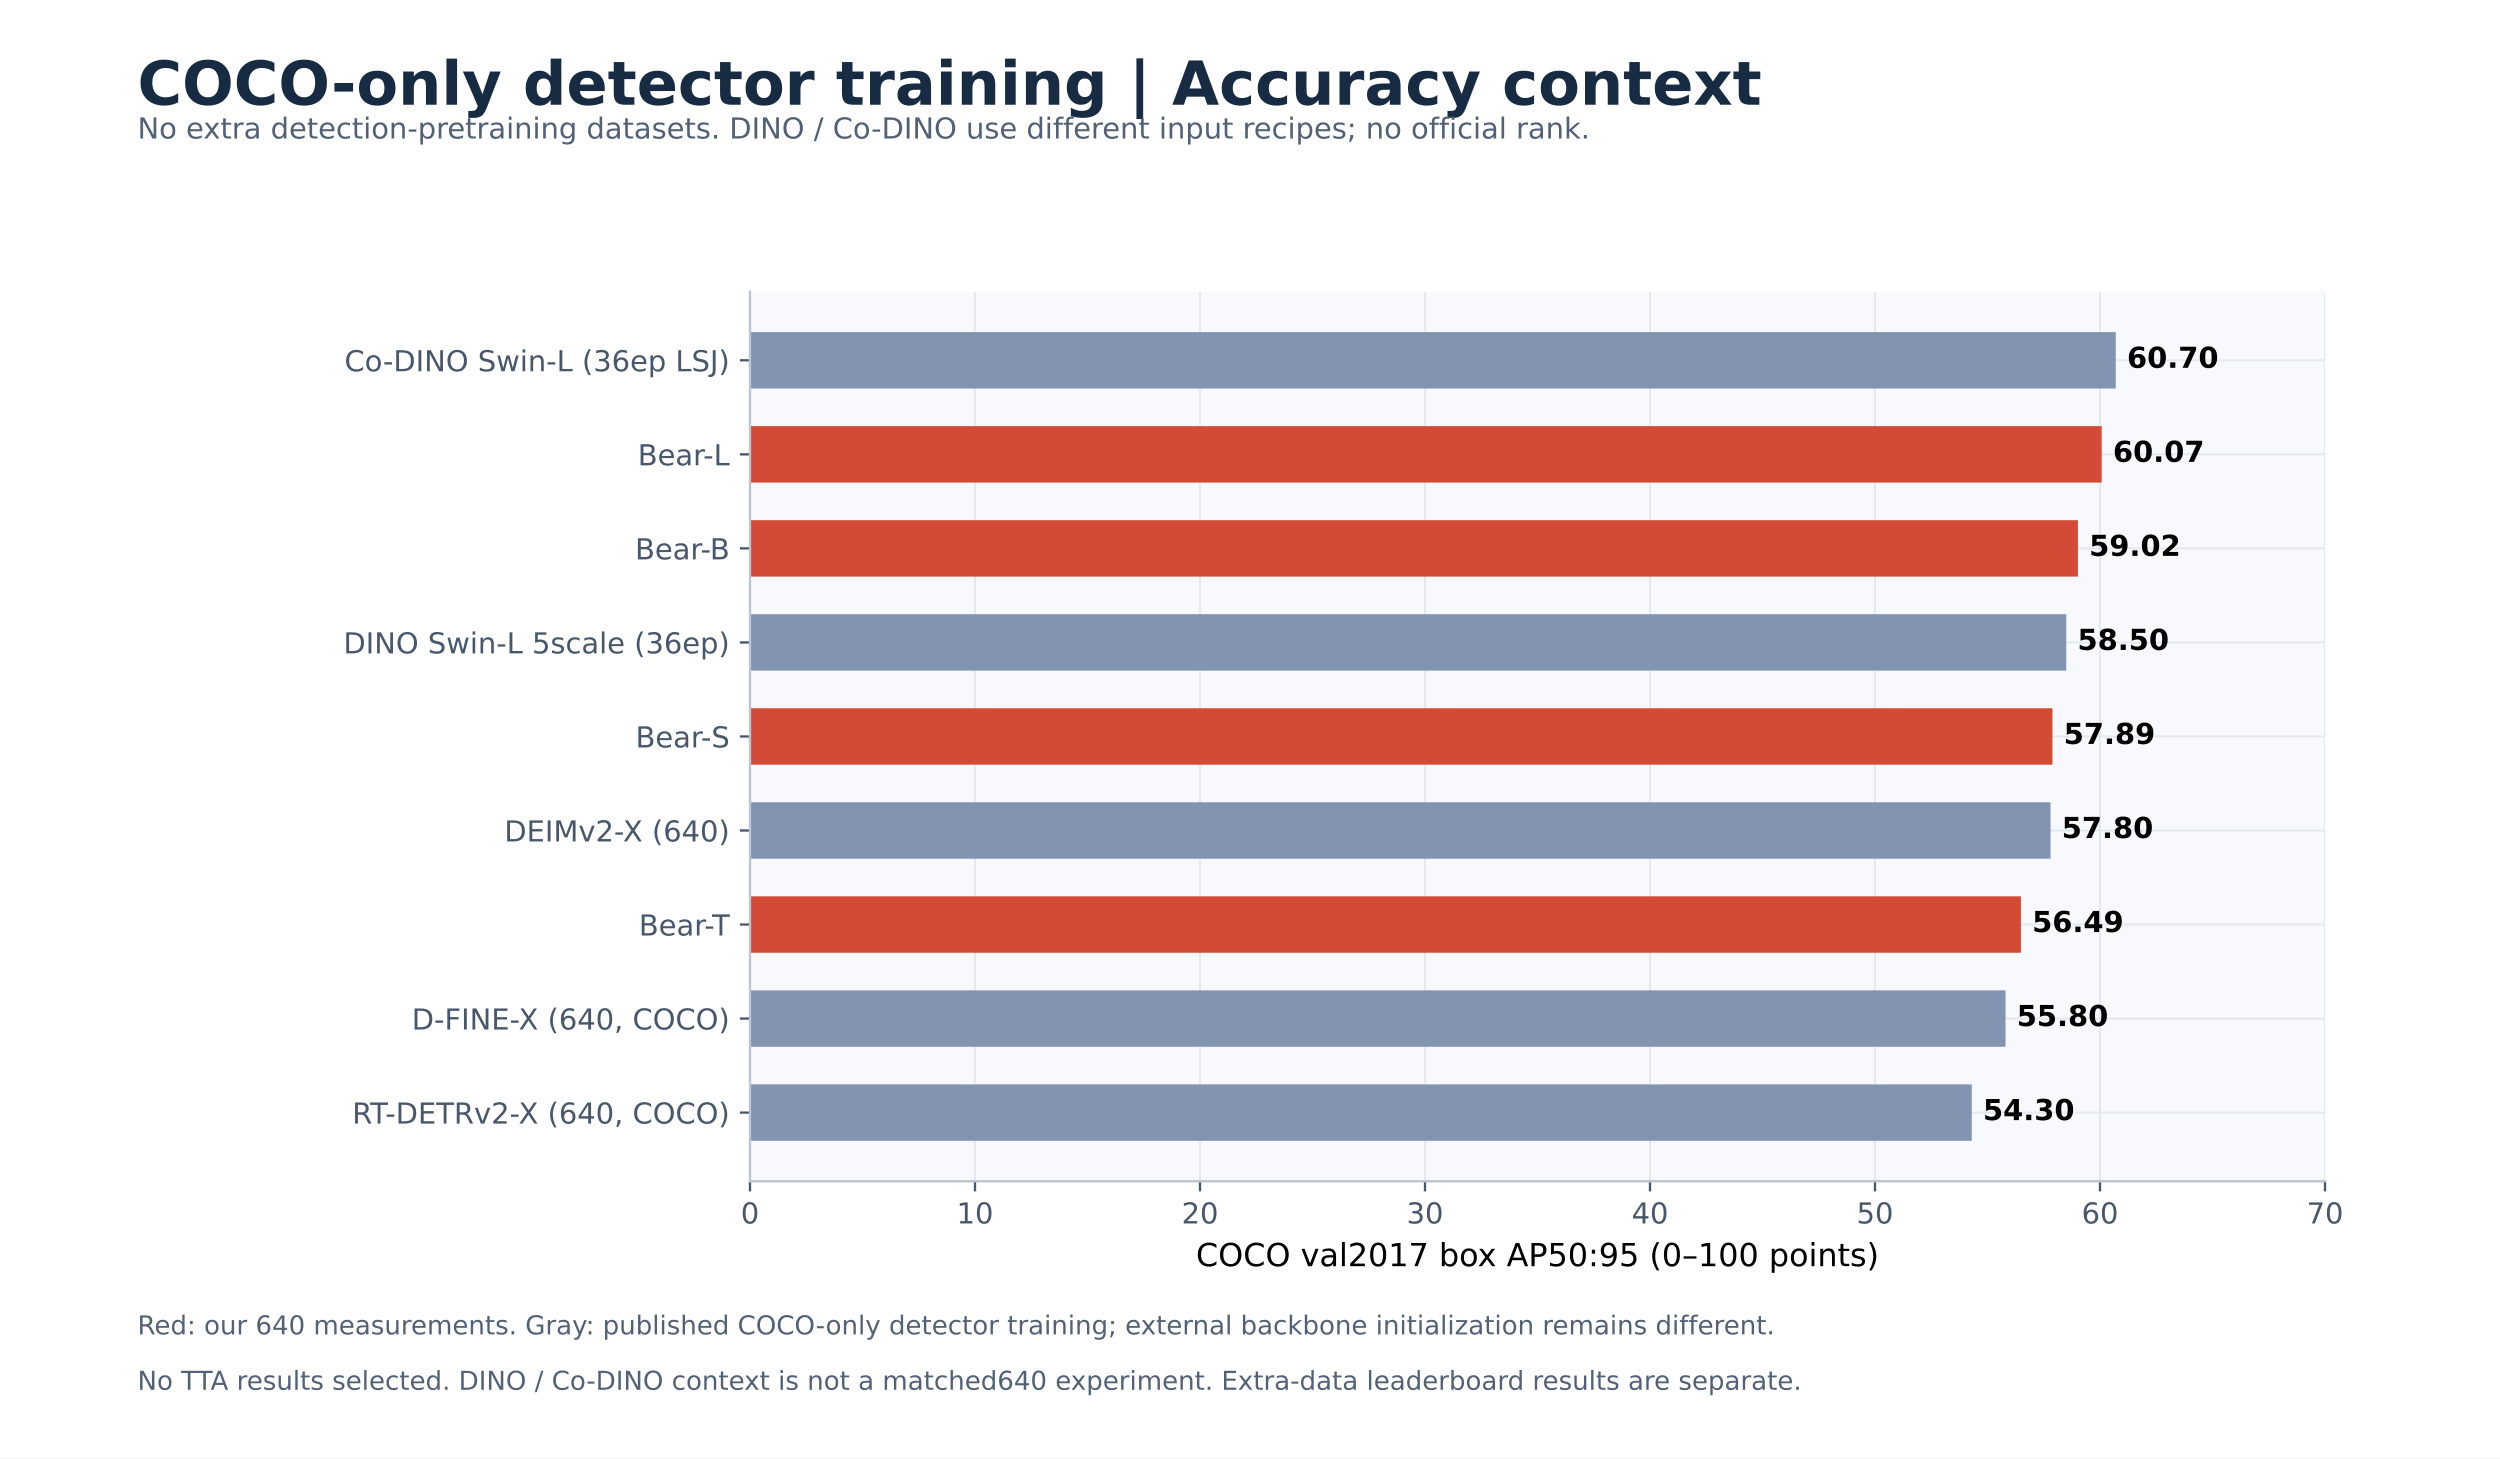
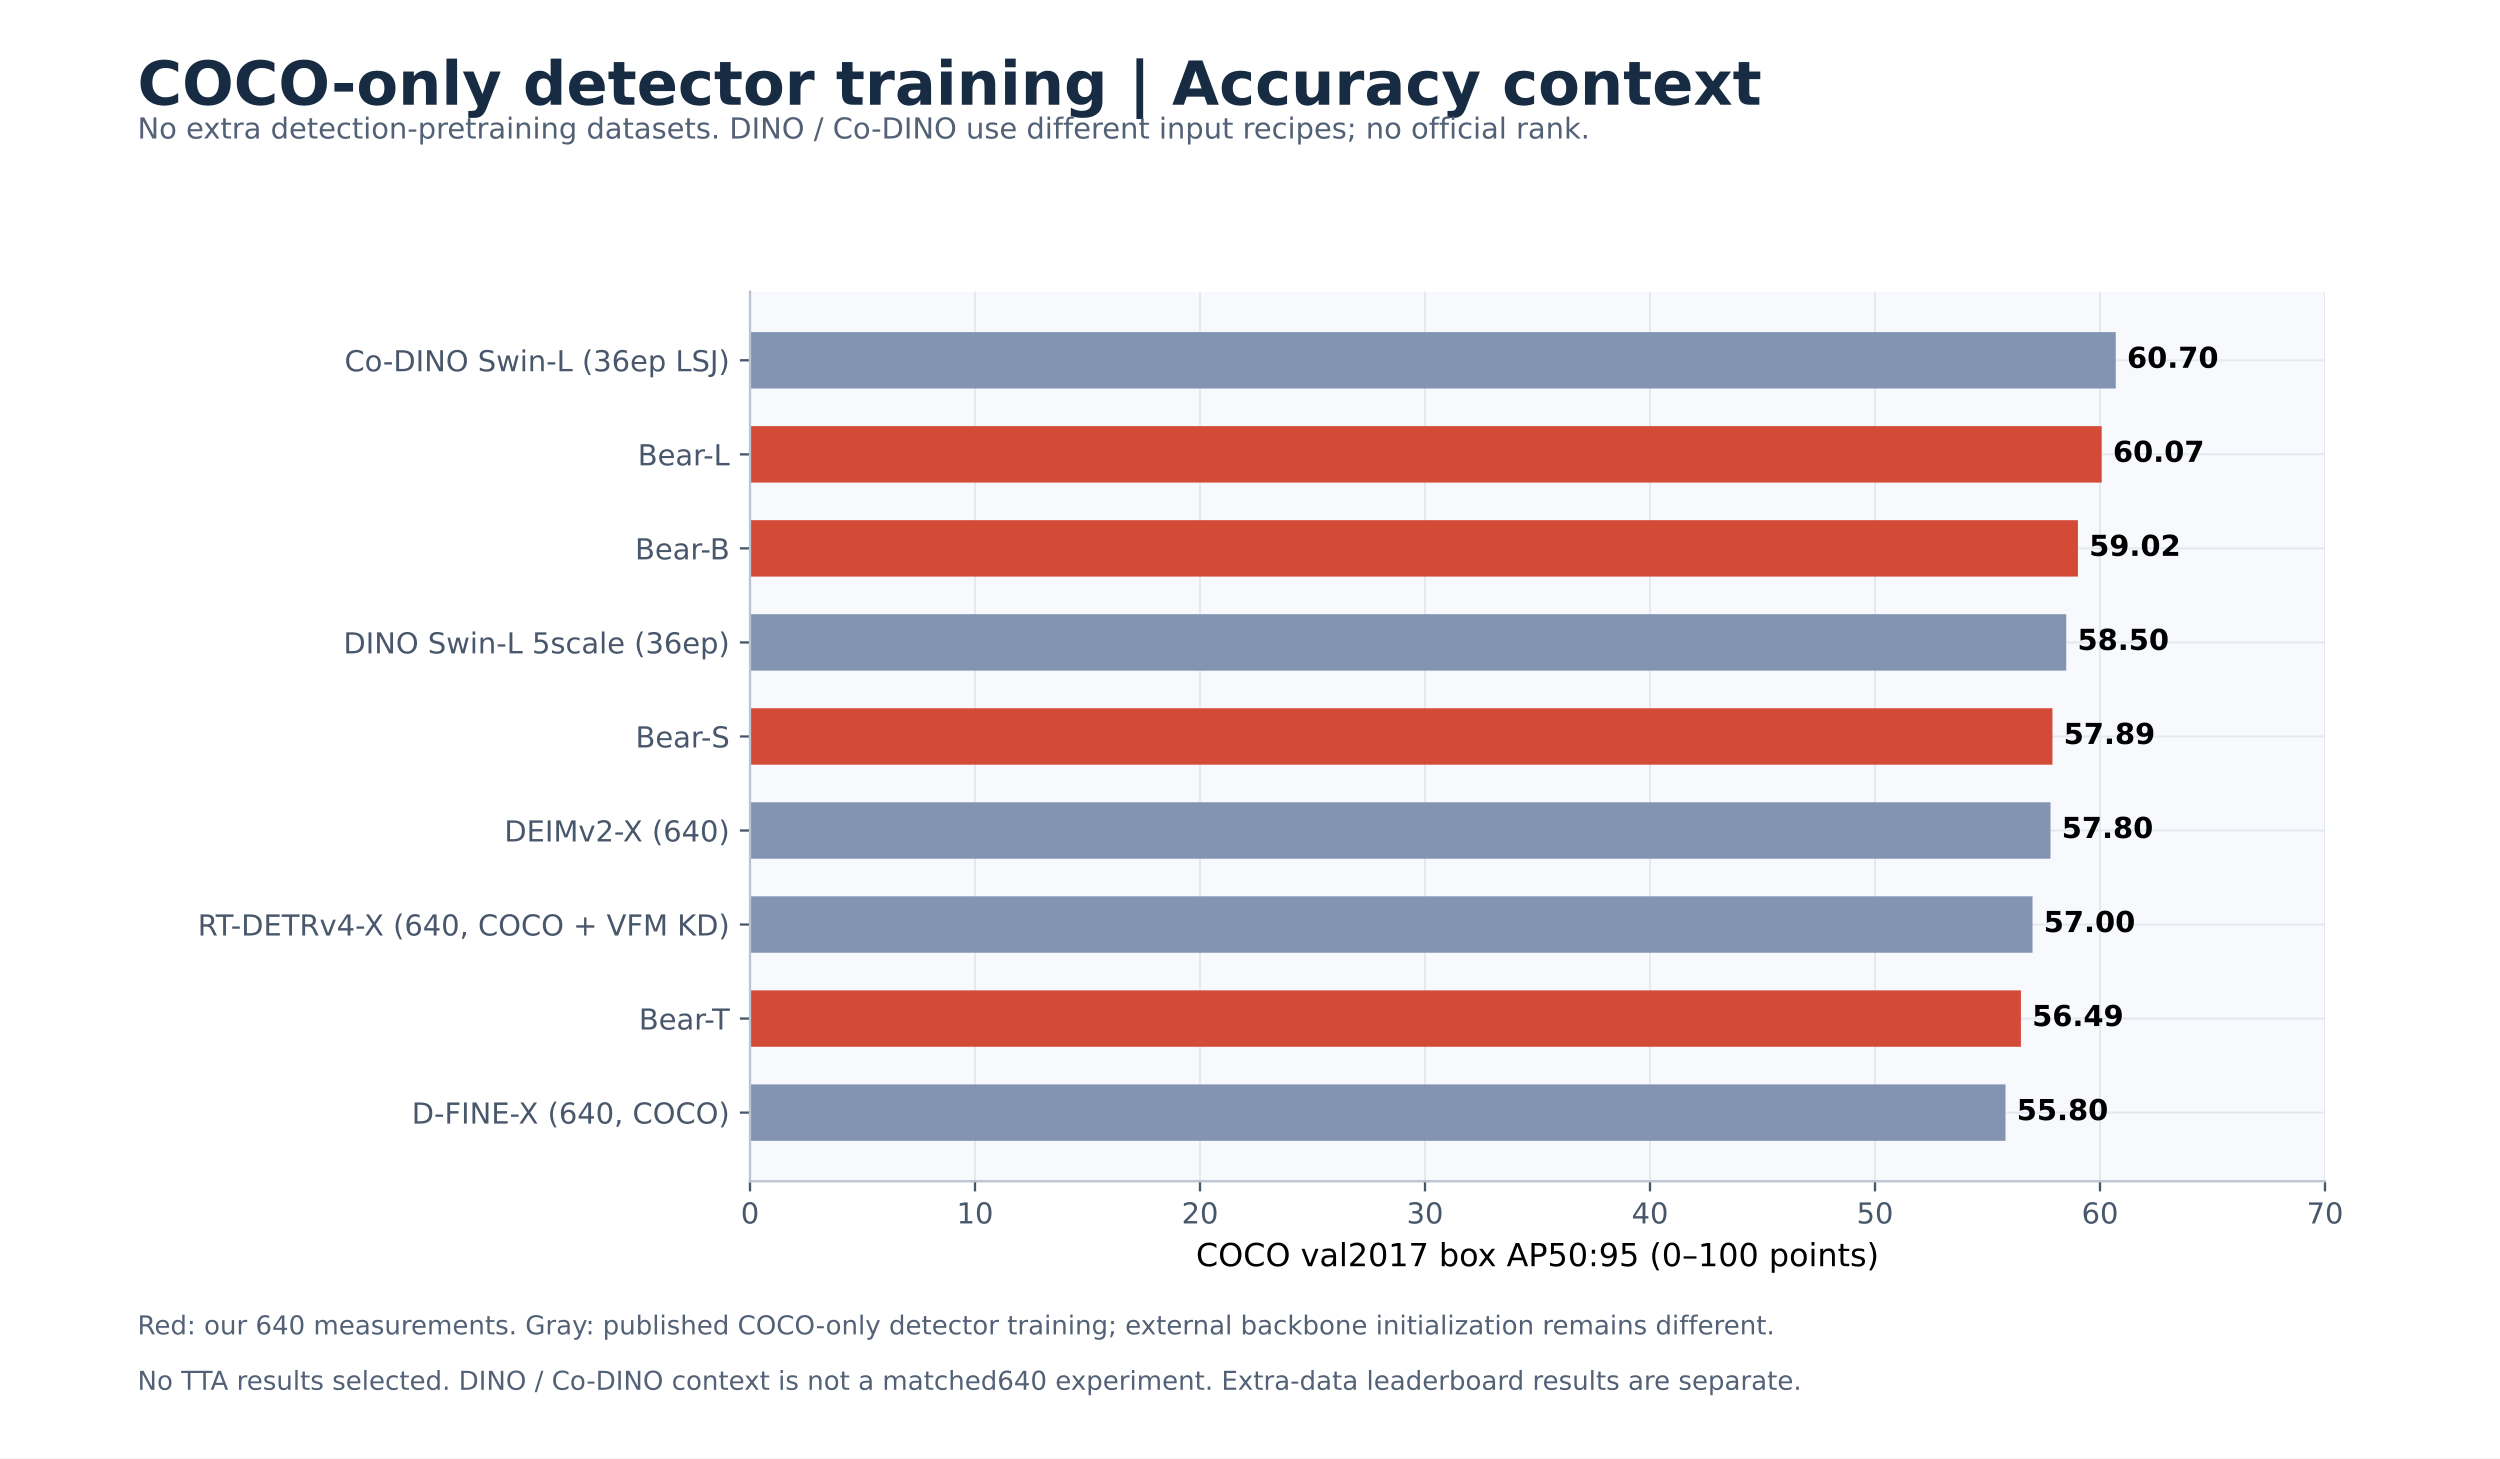
<svg xmlns="http://www.w3.org/2000/svg" xmlns:xlink="http://www.w3.org/1999/xlink" width="864pt" height="504pt" viewBox="0 0 864 504" version="1.1">
  <defs>
    <style type="text/css">*{stroke-linejoin: round; stroke-linecap: butt}</style>
  </defs>
  <g id="figure_1">
    <g id="patch_1">
      <path d="M 0 504 L 864 504 L 864 0 L 0 0 z " style="fill: #ffffff" />
    </g>
    <g id="axes_1">
      <g id="patch_2">
        <path d="M 259.2 408.24 L 803.52 408.24 L 803.52 100.8 L 259.2 100.8 z " style="fill: #f7f9fc" />
      </g>
      <g id="matplotlib.axis_1">
        <g id="xtick_1">
          <g id="line2d_1">
-             <path d="M 259.2 408.24 L 259.2 100.8 " clip-path="url(#p1e7b588244)" style="fill: none; stroke: #dfe4ec; stroke-opacity: 0.8; stroke-width: 0.7; stroke-linecap: square" />
+             <path d="M 259.2 408.24 L 259.2 100.8 " clip-path="url(#p1129d1ddda)" style="fill: none; stroke: #dfe4ec; stroke-opacity: 0.8; stroke-width: 0.7; stroke-linecap: square" />
          </g>
          <g id="line2d_2">
            <defs>
-               <path id="m8224a41083" d="M 0 0 L 0 3.5 " style="stroke: #48576b; stroke-width: 0.8" />
+               <path id="m08c4722a54" d="M 0 0 L 0 3.5 " style="stroke: #48576b; stroke-width: 0.8" />
            </defs>
            <g>
-               <use xlink:href="#m8224a41083" x="259.2" y="408.24" style="fill: #48576b; stroke: #48576b; stroke-width: 0.8" />
+               <use xlink:href="#m08c4722a54" x="259.2" y="408.24" style="fill: #48576b; stroke: #48576b; stroke-width: 0.8" />
            </g>
          </g>
          <g id="text_1">
            <text style="font-size: 10px; font-family: 'DejaVu Sans'; text-anchor: middle; fill: #48576b" x="259.2" y="422.838" transform="rotate(-0 259.2 422.8377)">0</text>
          </g>
        </g>
        <g id="xtick_2">
          <g id="line2d_3">
-             <path d="M 336.96 408.24 L 336.96 100.8 " clip-path="url(#p1e7b588244)" style="fill: none; stroke: #dfe4ec; stroke-opacity: 0.8; stroke-width: 0.7; stroke-linecap: square" />
+             <path d="M 336.96 408.24 L 336.96 100.8 " clip-path="url(#p1129d1ddda)" style="fill: none; stroke: #dfe4ec; stroke-opacity: 0.8; stroke-width: 0.7; stroke-linecap: square" />
          </g>
          <g id="line2d_4">
            <g>
-               <use xlink:href="#m8224a41083" x="336.96" y="408.24" style="fill: #48576b; stroke: #48576b; stroke-width: 0.8" />
+               <use xlink:href="#m08c4722a54" x="336.96" y="408.24" style="fill: #48576b; stroke: #48576b; stroke-width: 0.8" />
            </g>
          </g>
          <g id="text_2">
            <text style="font-size: 10px; font-family: 'DejaVu Sans'; text-anchor: middle; fill: #48576b" x="336.96" y="422.838" transform="rotate(-0 336.96 422.8377)">10</text>
          </g>
        </g>
        <g id="xtick_3">
          <g id="line2d_5">
-             <path d="M 414.72 408.24 L 414.72 100.8 " clip-path="url(#p1e7b588244)" style="fill: none; stroke: #dfe4ec; stroke-opacity: 0.8; stroke-width: 0.7; stroke-linecap: square" />
+             <path d="M 414.72 408.24 L 414.72 100.8 " clip-path="url(#p1129d1ddda)" style="fill: none; stroke: #dfe4ec; stroke-opacity: 0.8; stroke-width: 0.7; stroke-linecap: square" />
          </g>
          <g id="line2d_6">
            <g>
-               <use xlink:href="#m8224a41083" x="414.72" y="408.24" style="fill: #48576b; stroke: #48576b; stroke-width: 0.8" />
+               <use xlink:href="#m08c4722a54" x="414.72" y="408.24" style="fill: #48576b; stroke: #48576b; stroke-width: 0.8" />
            </g>
          </g>
          <g id="text_3">
            <text style="font-size: 10px; font-family: 'DejaVu Sans'; text-anchor: middle; fill: #48576b" x="414.72" y="422.838" transform="rotate(-0 414.72 422.8377)">20</text>
          </g>
        </g>
        <g id="xtick_4">
          <g id="line2d_7">
-             <path d="M 492.48 408.24 L 492.48 100.8 " clip-path="url(#p1e7b588244)" style="fill: none; stroke: #dfe4ec; stroke-opacity: 0.8; stroke-width: 0.7; stroke-linecap: square" />
+             <path d="M 492.48 408.24 L 492.48 100.8 " clip-path="url(#p1129d1ddda)" style="fill: none; stroke: #dfe4ec; stroke-opacity: 0.8; stroke-width: 0.7; stroke-linecap: square" />
          </g>
          <g id="line2d_8">
            <g>
-               <use xlink:href="#m8224a41083" x="492.48" y="408.24" style="fill: #48576b; stroke: #48576b; stroke-width: 0.8" />
+               <use xlink:href="#m08c4722a54" x="492.48" y="408.24" style="fill: #48576b; stroke: #48576b; stroke-width: 0.8" />
            </g>
          </g>
          <g id="text_4">
            <text style="font-size: 10px; font-family: 'DejaVu Sans'; text-anchor: middle; fill: #48576b" x="492.48" y="422.838" transform="rotate(-0 492.48 422.8377)">30</text>
          </g>
        </g>
        <g id="xtick_5">
          <g id="line2d_9">
-             <path d="M 570.24 408.24 L 570.24 100.8 " clip-path="url(#p1e7b588244)" style="fill: none; stroke: #dfe4ec; stroke-opacity: 0.8; stroke-width: 0.7; stroke-linecap: square" />
+             <path d="M 570.24 408.24 L 570.24 100.8 " clip-path="url(#p1129d1ddda)" style="fill: none; stroke: #dfe4ec; stroke-opacity: 0.8; stroke-width: 0.7; stroke-linecap: square" />
          </g>
          <g id="line2d_10">
            <g>
-               <use xlink:href="#m8224a41083" x="570.24" y="408.24" style="fill: #48576b; stroke: #48576b; stroke-width: 0.8" />
+               <use xlink:href="#m08c4722a54" x="570.24" y="408.24" style="fill: #48576b; stroke: #48576b; stroke-width: 0.8" />
            </g>
          </g>
          <g id="text_5">
            <text style="font-size: 10px; font-family: 'DejaVu Sans'; text-anchor: middle; fill: #48576b" x="570.24" y="422.838" transform="rotate(-0 570.24 422.8377)">40</text>
          </g>
        </g>
        <g id="xtick_6">
          <g id="line2d_11">
-             <path d="M 648 408.24 L 648 100.8 " clip-path="url(#p1e7b588244)" style="fill: none; stroke: #dfe4ec; stroke-opacity: 0.8; stroke-width: 0.7; stroke-linecap: square" />
+             <path d="M 648 408.24 L 648 100.8 " clip-path="url(#p1129d1ddda)" style="fill: none; stroke: #dfe4ec; stroke-opacity: 0.8; stroke-width: 0.7; stroke-linecap: square" />
          </g>
          <g id="line2d_12">
            <g>
-               <use xlink:href="#m8224a41083" x="648" y="408.24" style="fill: #48576b; stroke: #48576b; stroke-width: 0.8" />
+               <use xlink:href="#m08c4722a54" x="648" y="408.24" style="fill: #48576b; stroke: #48576b; stroke-width: 0.8" />
            </g>
          </g>
          <g id="text_6">
            <text style="font-size: 10px; font-family: 'DejaVu Sans'; text-anchor: middle; fill: #48576b" x="648" y="422.838" transform="rotate(-0 648 422.8377)">50</text>
          </g>
        </g>
        <g id="xtick_7">
          <g id="line2d_13">
-             <path d="M 725.76 408.24 L 725.76 100.8 " clip-path="url(#p1e7b588244)" style="fill: none; stroke: #dfe4ec; stroke-opacity: 0.8; stroke-width: 0.7; stroke-linecap: square" />
+             <path d="M 725.76 408.24 L 725.76 100.8 " clip-path="url(#p1129d1ddda)" style="fill: none; stroke: #dfe4ec; stroke-opacity: 0.8; stroke-width: 0.7; stroke-linecap: square" />
          </g>
          <g id="line2d_14">
            <g>
-               <use xlink:href="#m8224a41083" x="725.76" y="408.24" style="fill: #48576b; stroke: #48576b; stroke-width: 0.8" />
+               <use xlink:href="#m08c4722a54" x="725.76" y="408.24" style="fill: #48576b; stroke: #48576b; stroke-width: 0.8" />
            </g>
          </g>
          <g id="text_7">
            <text style="font-size: 10px; font-family: 'DejaVu Sans'; text-anchor: middle; fill: #48576b" x="725.76" y="422.838" transform="rotate(-0 725.76 422.8377)">60</text>
          </g>
        </g>
        <g id="xtick_8">
          <g id="line2d_15">
-             <path d="M 803.52 408.24 L 803.52 100.8 " clip-path="url(#p1e7b588244)" style="fill: none; stroke: #dfe4ec; stroke-opacity: 0.8; stroke-width: 0.7; stroke-linecap: square" />
+             <path d="M 803.52 408.24 L 803.52 100.8 " clip-path="url(#p1129d1ddda)" style="fill: none; stroke: #dfe4ec; stroke-opacity: 0.8; stroke-width: 0.7; stroke-linecap: square" />
          </g>
          <g id="line2d_16">
            <g>
-               <use xlink:href="#m8224a41083" x="803.52" y="408.24" style="fill: #48576b; stroke: #48576b; stroke-width: 0.8" />
+               <use xlink:href="#m08c4722a54" x="803.52" y="408.24" style="fill: #48576b; stroke: #48576b; stroke-width: 0.8" />
            </g>
          </g>
          <g id="text_8">
            <text style="font-size: 10px; font-family: 'DejaVu Sans'; text-anchor: middle; fill: #48576b" x="803.52" y="422.838" transform="rotate(-0 803.52 422.8377)">70</text>
          </g>
        </g>
        <g id="text_9">
          <text style="font-size: 11px; font-family: 'DejaVu Sans'; text-anchor: middle" x="531.36" y="437.598" transform="rotate(-0 531.36 437.5983)">COCO val2017 box AP50:95 (0–100 points)</text>
        </g>
      </g>
      <g id="matplotlib.axis_2">
        <g id="ytick_1">
          <g id="line2d_17">
-             <path d="M 259.2 384.516 L 803.52 384.516 " clip-path="url(#p1e7b588244)" style="fill: none; stroke: #dfe4ec; stroke-opacity: 0.8; stroke-width: 0.7; stroke-linecap: square" />
+             <path d="M 259.2 384.516 L 803.52 384.516 " clip-path="url(#p1129d1ddda)" style="fill: none; stroke: #dfe4ec; stroke-opacity: 0.8; stroke-width: 0.7; stroke-linecap: square" />
          </g>
          <g id="line2d_18">
            <defs>
-               <path id="m14681b2eeb" d="M 0 0 L -3.5 0 " style="stroke: #48576b; stroke-width: 0.8" />
+               <path id="m9a40645502" d="M 0 0 L -3.5 0 " style="stroke: #48576b; stroke-width: 0.8" />
            </defs>
            <g>
-               <use xlink:href="#m14681b2eeb" x="259.2" y="384.516" style="fill: #48576b; stroke: #48576b; stroke-width: 0.8" />
+               <use xlink:href="#m9a40645502" x="259.2" y="384.516" style="fill: #48576b; stroke: #48576b; stroke-width: 0.8" />
            </g>
          </g>
          <g id="text_10">
-             <text style="font-size: 10px; font-family: 'DejaVu Sans'; text-anchor: end; fill: #48576b" x="252.2" y="388.315" transform="rotate(-0 252.2 388.3146)">RT-DETRv2-X (640, COCO)</text>
+             <text style="font-size: 10px; font-family: 'DejaVu Sans'; text-anchor: end; fill: #48576b" x="252.2" y="388.315" transform="rotate(-0 252.2 388.3146)">D-FINE-X (640, COCO)</text>
          </g>
        </g>
        <g id="ytick_2">
          <g id="line2d_19">
-             <path d="M 259.2 352.017 L 803.52 352.017 " clip-path="url(#p1e7b588244)" style="fill: none; stroke: #dfe4ec; stroke-opacity: 0.8; stroke-width: 0.7; stroke-linecap: square" />
+             <path d="M 259.2 352.017 L 803.52 352.017 " clip-path="url(#p1129d1ddda)" style="fill: none; stroke: #dfe4ec; stroke-opacity: 0.8; stroke-width: 0.7; stroke-linecap: square" />
          </g>
          <g id="line2d_20">
            <g>
-               <use xlink:href="#m14681b2eeb" x="259.2" y="352.017" style="fill: #48576b; stroke: #48576b; stroke-width: 0.8" />
+               <use xlink:href="#m9a40645502" x="259.2" y="352.017" style="fill: #48576b; stroke: #48576b; stroke-width: 0.8" />
            </g>
          </g>
          <g id="text_11">
-             <text style="font-size: 10px; font-family: 'DejaVu Sans'; text-anchor: end; fill: #48576b" x="252.2" y="355.816" transform="rotate(-0 252.2 355.8157)">D-FINE-X (640, COCO)</text>
+             <text style="font-size: 10px; font-family: 'DejaVu Sans'; text-anchor: end; fill: #48576b" x="252.2" y="355.816" transform="rotate(-0 252.2 355.8157)">Bear-T</text>
          </g>
        </g>
        <g id="ytick_3">
          <g id="line2d_21">
-             <path d="M 259.2 319.518 L 803.52 319.518 " clip-path="url(#p1e7b588244)" style="fill: none; stroke: #dfe4ec; stroke-opacity: 0.8; stroke-width: 0.7; stroke-linecap: square" />
+             <path d="M 259.2 319.518 L 803.52 319.518 " clip-path="url(#p1129d1ddda)" style="fill: none; stroke: #dfe4ec; stroke-opacity: 0.8; stroke-width: 0.7; stroke-linecap: square" />
          </g>
          <g id="line2d_22">
            <g>
-               <use xlink:href="#m14681b2eeb" x="259.2" y="319.518" style="fill: #48576b; stroke: #48576b; stroke-width: 0.8" />
+               <use xlink:href="#m9a40645502" x="259.2" y="319.518" style="fill: #48576b; stroke: #48576b; stroke-width: 0.8" />
            </g>
          </g>
          <g id="text_12">
-             <text style="font-size: 10px; font-family: 'DejaVu Sans'; text-anchor: end; fill: #48576b" x="252.2" y="323.317" transform="rotate(-0 252.2 323.3167)">Bear-T</text>
+             <text style="font-size: 10px; font-family: 'DejaVu Sans'; text-anchor: end; fill: #48576b" x="252.2" y="323.317" transform="rotate(-0 252.2 323.3167)">RT-DETRv4-X (640, COCO + VFM KD)</text>
          </g>
        </g>
        <g id="ytick_4">
          <g id="line2d_23">
-             <path d="M 259.2 287.019 L 803.52 287.019 " clip-path="url(#p1e7b588244)" style="fill: none; stroke: #dfe4ec; stroke-opacity: 0.8; stroke-width: 0.7; stroke-linecap: square" />
+             <path d="M 259.2 287.019 L 803.52 287.019 " clip-path="url(#p1129d1ddda)" style="fill: none; stroke: #dfe4ec; stroke-opacity: 0.8; stroke-width: 0.7; stroke-linecap: square" />
          </g>
          <g id="line2d_24">
            <g>
-               <use xlink:href="#m14681b2eeb" x="259.2" y="287.019" style="fill: #48576b; stroke: #48576b; stroke-width: 0.8" />
+               <use xlink:href="#m9a40645502" x="259.2" y="287.019" style="fill: #48576b; stroke: #48576b; stroke-width: 0.8" />
            </g>
          </g>
          <g id="text_13">
            <text style="font-size: 10px; font-family: 'DejaVu Sans'; text-anchor: end; fill: #48576b" x="252.2" y="290.818" transform="rotate(-0 252.2 290.8178)">DEIMv2-X (640)</text>
          </g>
        </g>
        <g id="ytick_5">
          <g id="line2d_25">
-             <path d="M 259.2 254.52 L 803.52 254.52 " clip-path="url(#p1e7b588244)" style="fill: none; stroke: #dfe4ec; stroke-opacity: 0.8; stroke-width: 0.7; stroke-linecap: square" />
+             <path d="M 259.2 254.52 L 803.52 254.52 " clip-path="url(#p1129d1ddda)" style="fill: none; stroke: #dfe4ec; stroke-opacity: 0.8; stroke-width: 0.7; stroke-linecap: square" />
          </g>
          <g id="line2d_26">
            <g>
-               <use xlink:href="#m14681b2eeb" x="259.2" y="254.52" style="fill: #48576b; stroke: #48576b; stroke-width: 0.8" />
+               <use xlink:href="#m9a40645502" x="259.2" y="254.52" style="fill: #48576b; stroke: #48576b; stroke-width: 0.8" />
            </g>
          </g>
          <g id="text_14">
            <text style="font-size: 10px; font-family: 'DejaVu Sans'; text-anchor: end; fill: #48576b" x="252.2" y="258.319" transform="rotate(-0 252.2 258.3188)">Bear-S</text>
          </g>
        </g>
        <g id="ytick_6">
          <g id="line2d_27">
-             <path d="M 259.2 222.021 L 803.52 222.021 " clip-path="url(#p1e7b588244)" style="fill: none; stroke: #dfe4ec; stroke-opacity: 0.8; stroke-width: 0.7; stroke-linecap: square" />
+             <path d="M 259.2 222.021 L 803.52 222.021 " clip-path="url(#p1129d1ddda)" style="fill: none; stroke: #dfe4ec; stroke-opacity: 0.8; stroke-width: 0.7; stroke-linecap: square" />
          </g>
          <g id="line2d_28">
            <g>
-               <use xlink:href="#m14681b2eeb" x="259.2" y="222.021" style="fill: #48576b; stroke: #48576b; stroke-width: 0.8" />
+               <use xlink:href="#m9a40645502" x="259.2" y="222.021" style="fill: #48576b; stroke: #48576b; stroke-width: 0.8" />
            </g>
          </g>
          <g id="text_15">
            <text style="font-size: 10px; font-family: 'DejaVu Sans'; text-anchor: end; fill: #48576b" x="252.2" y="225.82" transform="rotate(-0 252.2 225.8203)">DINO Swin-L 5scale (36ep)</text>
          </g>
        </g>
        <g id="ytick_7">
          <g id="line2d_29">
-             <path d="M 259.2 189.522 L 803.52 189.522 " clip-path="url(#p1e7b588244)" style="fill: none; stroke: #dfe4ec; stroke-opacity: 0.8; stroke-width: 0.7; stroke-linecap: square" />
+             <path d="M 259.2 189.522 L 803.52 189.522 " clip-path="url(#p1129d1ddda)" style="fill: none; stroke: #dfe4ec; stroke-opacity: 0.8; stroke-width: 0.7; stroke-linecap: square" />
          </g>
          <g id="line2d_30">
            <g>
-               <use xlink:href="#m14681b2eeb" x="259.2" y="189.522" style="fill: #48576b; stroke: #48576b; stroke-width: 0.8" />
+               <use xlink:href="#m9a40645502" x="259.2" y="189.522" style="fill: #48576b; stroke: #48576b; stroke-width: 0.8" />
            </g>
          </g>
          <g id="text_16">
            <text style="font-size: 10px; font-family: 'DejaVu Sans'; text-anchor: end; fill: #48576b" x="252.2" y="193.321" transform="rotate(-0 252.2 193.3209)">Bear-B</text>
          </g>
        </g>
        <g id="ytick_8">
          <g id="line2d_31">
-             <path d="M 259.2 157.023 L 803.52 157.023 " clip-path="url(#p1e7b588244)" style="fill: none; stroke: #dfe4ec; stroke-opacity: 0.8; stroke-width: 0.7; stroke-linecap: square" />
+             <path d="M 259.2 157.023 L 803.52 157.023 " clip-path="url(#p1129d1ddda)" style="fill: none; stroke: #dfe4ec; stroke-opacity: 0.8; stroke-width: 0.7; stroke-linecap: square" />
          </g>
          <g id="line2d_32">
            <g>
-               <use xlink:href="#m14681b2eeb" x="259.2" y="157.023" style="fill: #48576b; stroke: #48576b; stroke-width: 0.8" />
+               <use xlink:href="#m9a40645502" x="259.2" y="157.023" style="fill: #48576b; stroke: #48576b; stroke-width: 0.8" />
            </g>
          </g>
          <g id="text_17">
            <text style="font-size: 10px; font-family: 'DejaVu Sans'; text-anchor: end; fill: #48576b" x="252.2" y="160.822" transform="rotate(-0 252.2 160.822)">Bear-L</text>
          </g>
        </g>
        <g id="ytick_9">
          <g id="line2d_33">
-             <path d="M 259.2 124.524 L 803.52 124.524 " clip-path="url(#p1e7b588244)" style="fill: none; stroke: #dfe4ec; stroke-opacity: 0.8; stroke-width: 0.7; stroke-linecap: square" />
+             <path d="M 259.2 124.524 L 803.52 124.524 " clip-path="url(#p1129d1ddda)" style="fill: none; stroke: #dfe4ec; stroke-opacity: 0.8; stroke-width: 0.7; stroke-linecap: square" />
          </g>
          <g id="line2d_34">
            <g>
-               <use xlink:href="#m14681b2eeb" x="259.2" y="124.524" style="fill: #48576b; stroke: #48576b; stroke-width: 0.8" />
+               <use xlink:href="#m9a40645502" x="259.2" y="124.524" style="fill: #48576b; stroke: #48576b; stroke-width: 0.8" />
            </g>
          </g>
          <g id="text_18">
            <text style="font-size: 10px; font-family: 'DejaVu Sans'; text-anchor: end; fill: #48576b" x="252.2" y="128.323" transform="rotate(-0 252.2 128.3234)">Co-DINO Swin-L (36ep LSJ)</text>
          </g>
        </g>
      </g>
      <g id="patch_3">
-         <path d="M 259.2 394.265 L 681.437 394.265 L 681.437 374.766 L 259.2 374.766 z " clip-path="url(#p1e7b588244)" style="fill: #8294b1" />
+         <path d="M 259.2 394.265 L 693.101 394.265 L 693.101 374.766 L 259.2 374.766 z " clip-path="url(#p1129d1ddda)" style="fill: #8294b1" />
      </g>
      <g id="patch_4">
-         <path d="M 259.2 361.767 L 693.101 361.767 L 693.101 342.267 L 259.2 342.267 z " clip-path="url(#p1e7b588244)" style="fill: #8294b1" />
+         <path d="M 259.2 361.767 L 698.428 361.767 L 698.428 342.267 L 259.2 342.267 z " clip-path="url(#p1129d1ddda)" style="fill: #d34b37" />
      </g>
      <g id="patch_5">
-         <path d="M 259.2 329.268 L 698.428 329.268 L 698.428 309.768 L 259.2 309.768 z " clip-path="url(#p1e7b588244)" style="fill: #d34b37" />
+         <path d="M 259.2 329.268 L 702.432 329.268 L 702.432 309.768 L 259.2 309.768 z " clip-path="url(#p1129d1ddda)" style="fill: #8294b1" />
      </g>
      <g id="patch_6">
-         <path d="M 259.2 296.769 L 708.653 296.769 L 708.653 277.269 L 259.2 277.269 z " clip-path="url(#p1e7b588244)" style="fill: #8294b1" />
+         <path d="M 259.2 296.769 L 708.653 296.769 L 708.653 277.269 L 259.2 277.269 z " clip-path="url(#p1129d1ddda)" style="fill: #8294b1" />
      </g>
      <g id="patch_7">
-         <path d="M 259.2 264.27 L 709.325 264.27 L 709.325 244.77 L 259.2 244.77 z " clip-path="url(#p1e7b588244)" style="fill: #d34b37" />
+         <path d="M 259.2 264.27 L 709.325 264.27 L 709.325 244.77 L 259.2 244.77 z " clip-path="url(#p1129d1ddda)" style="fill: #d34b37" />
      </g>
      <g id="patch_8">
-         <path d="M 259.2 231.771 L 714.096 231.771 L 714.096 212.271 L 259.2 212.271 z " clip-path="url(#p1e7b588244)" style="fill: #8294b1" />
+         <path d="M 259.2 231.771 L 714.096 231.771 L 714.096 212.271 L 259.2 212.271 z " clip-path="url(#p1129d1ddda)" style="fill: #8294b1" />
      </g>
      <g id="patch_9">
-         <path d="M 259.2 199.272 L 718.133 199.272 L 718.133 179.772 L 259.2 179.772 z " clip-path="url(#p1e7b588244)" style="fill: #d34b37" />
+         <path d="M 259.2 199.272 L 718.133 199.272 L 718.133 179.772 L 259.2 179.772 z " clip-path="url(#p1129d1ddda)" style="fill: #d34b37" />
      </g>
      <g id="patch_10">
-         <path d="M 259.2 166.773 L 726.342 166.773 L 726.342 147.273 L 259.2 147.273 z " clip-path="url(#p1e7b588244)" style="fill: #d34b37" />
+         <path d="M 259.2 166.773 L 726.342 166.773 L 726.342 147.273 L 259.2 147.273 z " clip-path="url(#p1129d1ddda)" style="fill: #d34b37" />
      </g>
      <g id="patch_11">
-         <path d="M 259.2 134.274 L 731.203 134.274 L 731.203 114.775 L 259.2 114.775 z " clip-path="url(#p1e7b588244)" style="fill: #8294b1" />
+         <path d="M 259.2 134.274 L 731.203 134.274 L 731.203 114.775 L 259.2 114.775 z " clip-path="url(#p1129d1ddda)" style="fill: #8294b1" />
      </g>
      <g id="patch_12">
        <path d="M 259.2 408.24 L 259.2 100.8 " style="fill: none; stroke: #bbc4d1; stroke-width: 0.8; stroke-linejoin: miter; stroke-linecap: square" />
      </g>
      <g id="patch_13">
        <path d="M 259.2 408.24 L 803.52 408.24 " style="fill: none; stroke: #bbc4d1; stroke-width: 0.8; stroke-linejoin: miter; stroke-linecap: square" />
      </g>
      <g id="text_19">
-         <text style="font-weight: 700; font-size: 10px; font-family: 'DejaVu Sans'; text-anchor: start" x="685.325" y="387.113" transform="rotate(-0 685.3248 387.1134)">54.30</text>
+         <text style="font-weight: 700; font-size: 10px; font-family: 'DejaVu Sans'; text-anchor: start" x="696.989" y="387.113" transform="rotate(-0 696.9888 387.1134)">55.80</text>
      </g>
      <g id="text_20">
-         <text style="font-weight: 700; font-size: 10px; font-family: 'DejaVu Sans'; text-anchor: start" x="696.989" y="354.614" transform="rotate(-0 696.9888 354.6145)">55.80</text>
+         <text style="font-weight: 700; font-size: 10px; font-family: 'DejaVu Sans'; text-anchor: start" x="702.316" y="354.614" transform="rotate(-0 702.3165 354.6145)">56.49</text>
      </g>
      <g id="text_21">
-         <text style="font-weight: 700; font-size: 10px; font-family: 'DejaVu Sans'; text-anchor: start" x="702.316" y="322.116" transform="rotate(-0 702.3165 322.1155)">56.49</text>
+         <text style="font-weight: 700; font-size: 10px; font-family: 'DejaVu Sans'; text-anchor: start" x="706.32" y="322.116" transform="rotate(-0 706.32 322.1155)">57.00</text>
      </g>
      <g id="text_22">
        <text style="font-weight: 700; font-size: 10px; font-family: 'DejaVu Sans'; text-anchor: start" x="712.541" y="289.617" transform="rotate(-0 712.5408 289.6166)">57.80</text>
      </g>
      <g id="text_23">
        <text style="font-weight: 700; font-size: 10px; font-family: 'DejaVu Sans'; text-anchor: start" x="713.213" y="257.118" transform="rotate(-0 713.213 257.1177)">57.89</text>
      </g>
      <g id="text_24">
        <text style="font-weight: 700; font-size: 10px; font-family: 'DejaVu Sans'; text-anchor: start" x="717.984" y="224.619" transform="rotate(-0 717.984 224.6187)">58.50</text>
      </g>
      <g id="text_25">
        <text style="font-weight: 700; font-size: 10px; font-family: 'DejaVu Sans'; text-anchor: start" x="722.021" y="192.12" transform="rotate(-0 722.0212 192.1198)">59.02</text>
      </g>
      <g id="text_26">
        <text style="font-weight: 700; font-size: 10px; font-family: 'DejaVu Sans'; text-anchor: start" x="730.23" y="159.621" transform="rotate(-0 730.2299 159.6208)">60.07</text>
      </g>
      <g id="text_27">
        <text style="font-weight: 700; font-size: 10px; font-family: 'DejaVu Sans'; text-anchor: start" x="735.091" y="127.122" transform="rotate(-0 735.0912 127.1219)">60.70</text>
      </g>
    </g>
    <g id="text_28">
      <text style="font-weight: 700; font-size: 21px; font-family: 'DejaVu Sans'; text-anchor: start; fill: #172b43" x="47.52" y="36.209" transform="rotate(-0 47.52 36.20859)">COCO-only detector training | Accuracy context</text>
    </g>
    <g id="text_29">
      <text style="font-size: 10px; font-family: 'DejaVu Sans'; text-anchor: start; fill: #526176" x="47.52" y="47.88" transform="rotate(-0 47.52 47.88)">No extra detection-pretraining datasets. DINO / Co-DINO use different input recipes; no official rank.</text>
    </g>
    <g id="text_30">
      <text style="font-size: 9px; font-family: 'DejaVu Sans'; text-anchor: start; fill: #526176" x="47.52" y="461.16" transform="rotate(-0 47.52 461.16)">Red: our 640 measurements. Gray: published COCO-only detector training; external backbone initialization remains different.</text>
    </g>
    <g id="text_31">
      <text style="font-size: 9px; font-family: 'DejaVu Sans'; text-anchor: start; fill: #526176" x="47.52" y="480.312" transform="rotate(-0 47.52 480.312)">No TTA results selected. DINO / Co-DINO context is not a matched640 experiment. Extra-data leaderboard results are separate.</text>
    </g>
  </g>
  <defs>
-     <clipPath id="p1e7b588244">
+     <clipPath id="p1129d1ddda">
      <rect x="259.2" y="100.8" width="544.32" height="307.44" />
    </clipPath>
  </defs>
</svg>
